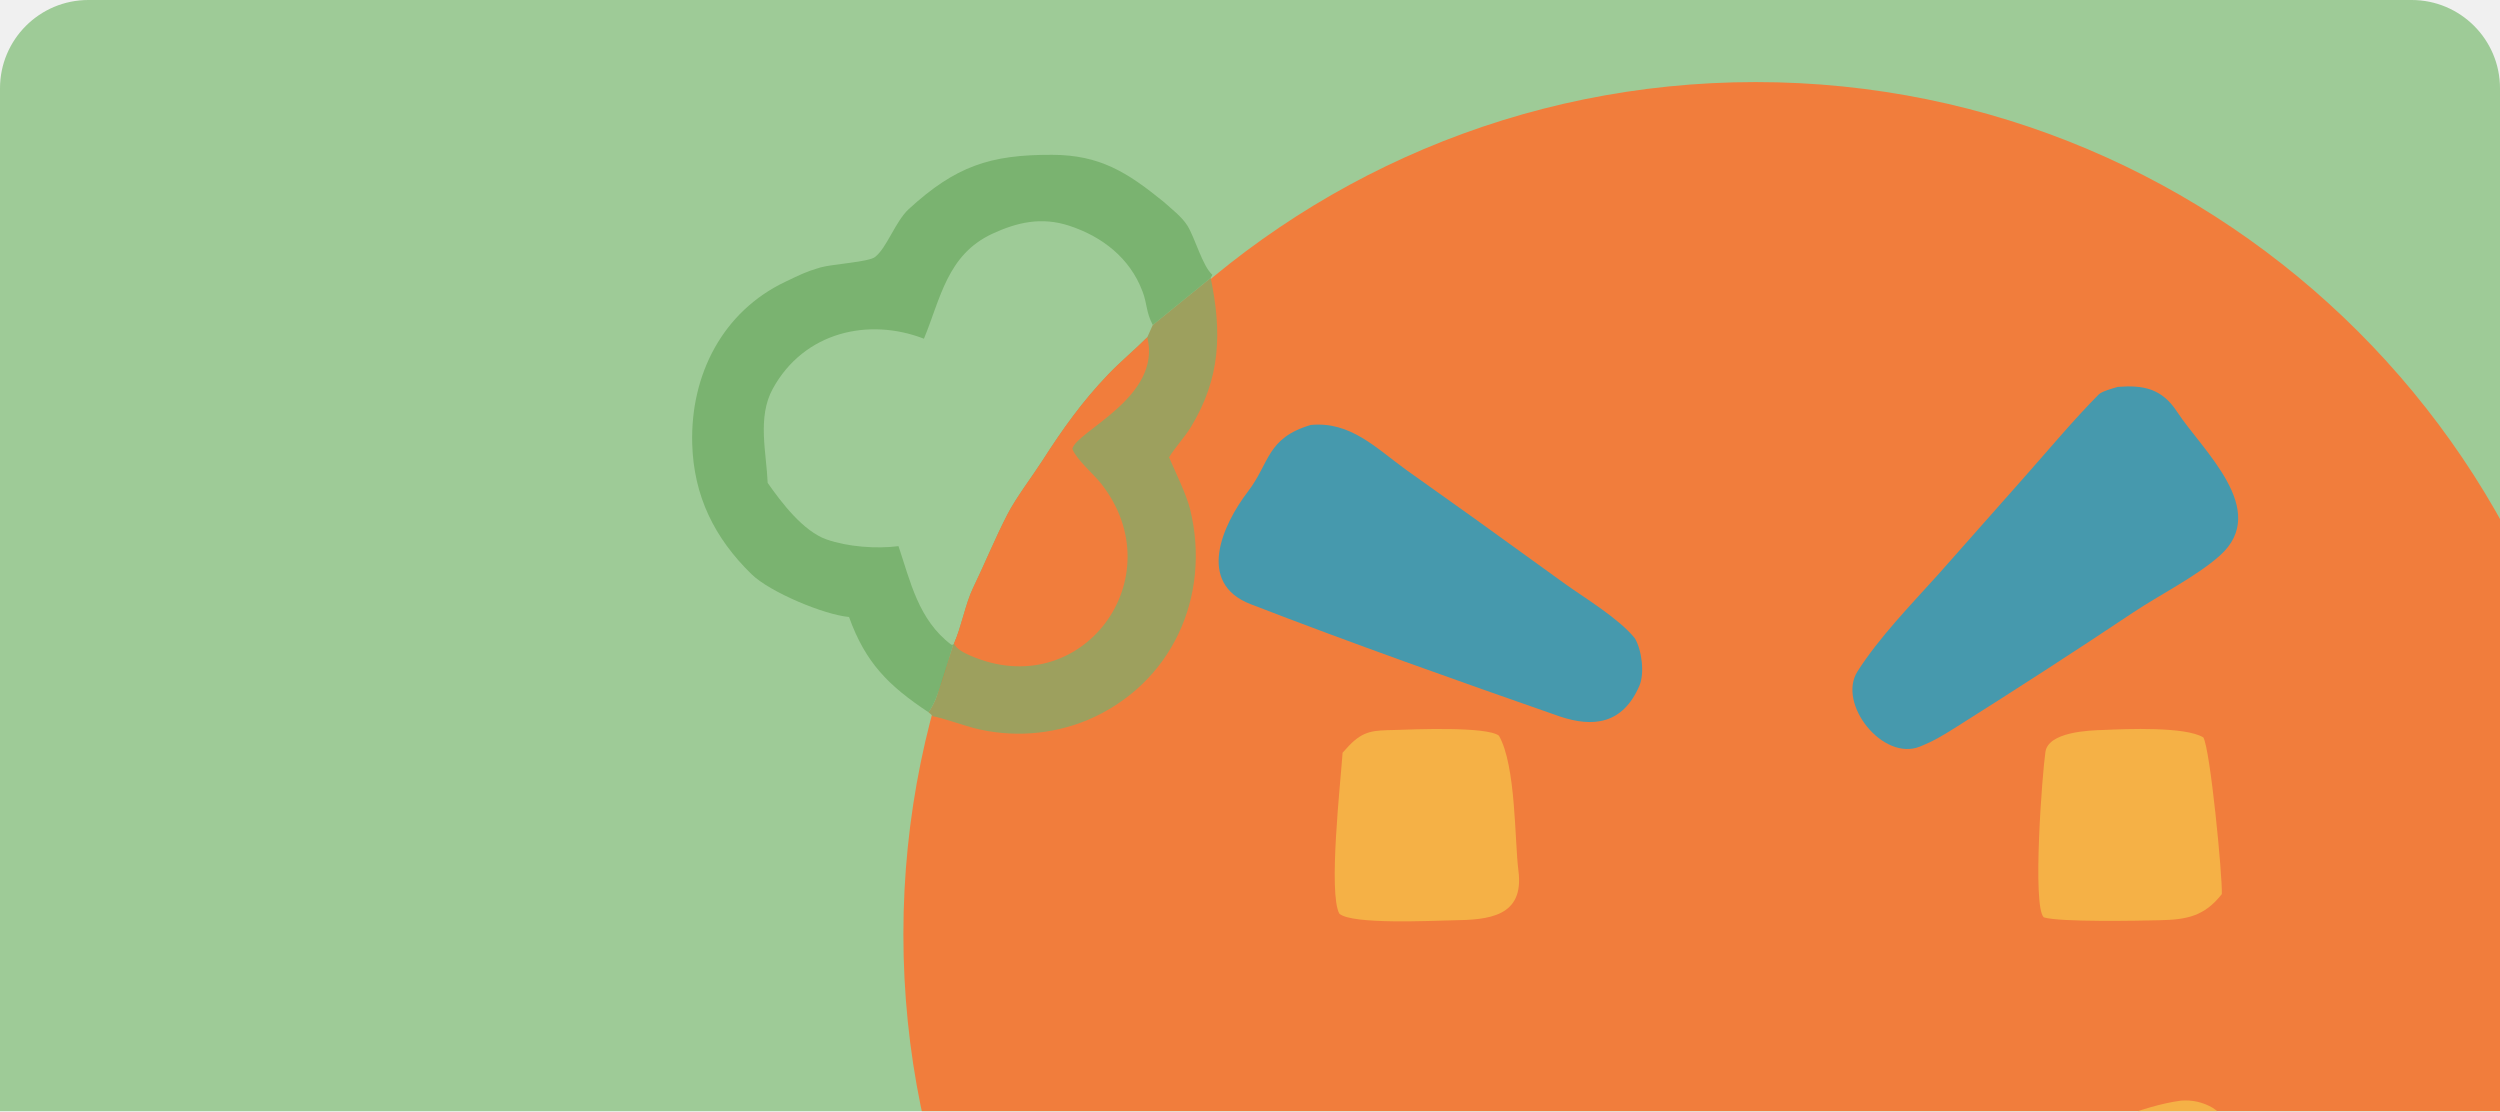
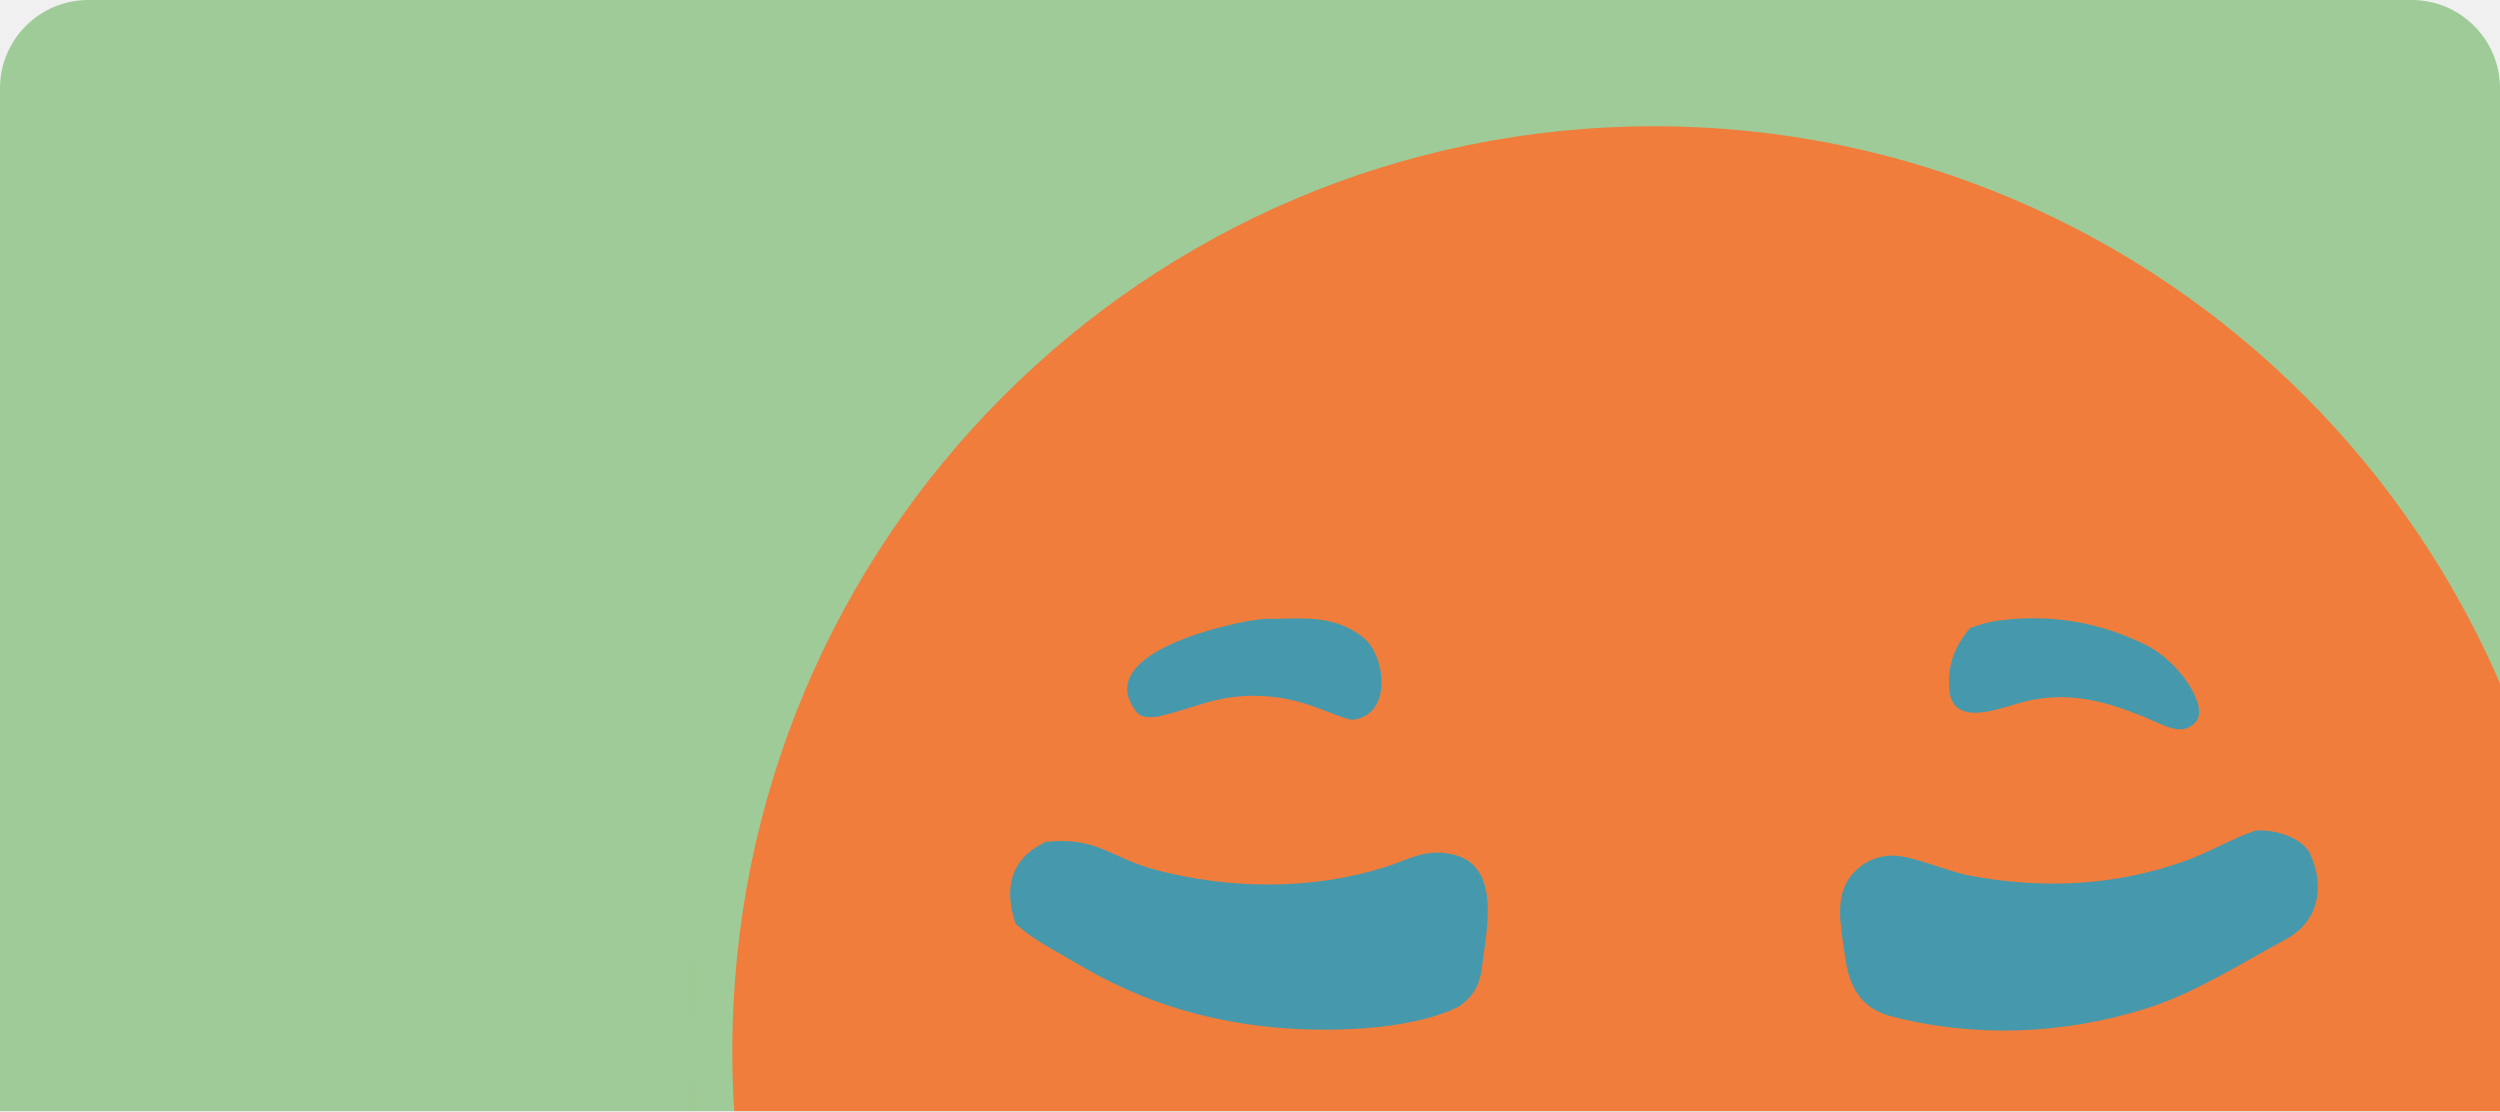
<svg xmlns="http://www.w3.org/2000/svg" width="396" height="176" viewBox="0 0 396 176" fill="none">
-   <g clip-path="url(#clip0_314_625)">
+   <g clip-path="url(#clip0_763_237)">
    <path d="M0 14C0 6.268 6.268 0 14 0H382C389.732 0 396 6.268 396 14V176H0V14Z" fill="#9ECB97" />
-     <circle cx="278.096" cy="148" r="135" fill="#F17D3C" />
-     <path d="M191.775 44.018C193.547 52.613 193.386 59.868 188.615 67.678C187.656 69.247 186.101 70.914 185.177 72.438C186.148 74.702 187.934 78.327 188.503 80.631C191.924 94.486 185.569 108.412 172.27 114.052C166.539 116.42 160.194 116.861 154.19 115.309C152.693 114.912 149.047 113.659 147.802 113.464L147.062 112.812C148.633 110.856 150.173 104.809 150.97 102.13L151.125 101.92C152.258 99.382 152.935 95.611 154.1 93.205C155.936 89.41 157.681 85.127 159.6 81.434C160.995 78.751 163.467 75.528 165.122 72.952C168.338 67.948 171.397 63.635 175.528 59.319C177.504 57.254 179.677 55.471 181.73 53.423L182.598 51.482L191.775 44.018Z" fill="#9DA05E" />
-     <path d="M151.125 101.92C152.258 99.382 152.935 95.61 154.1 93.204C155.936 89.41 157.681 85.126 159.6 81.434C160.995 78.751 163.467 75.527 165.122 72.952C168.338 67.947 171.397 63.634 175.528 59.319C177.504 57.254 179.677 55.471 181.73 53.423C184.101 62.913 170.481 68.295 169.858 71.102C170.475 72.761 173.273 75.145 174.425 76.612C186.168 91.558 171.278 111.602 153.604 103.807C152.809 103.456 151.426 102.797 151.125 101.92Z" fill="#F17D3C" />
-     <path d="M345.476 174.34C347.227 174.191 348.981 174.59 350.494 175.483C351.081 175.837 352.485 176.985 352.783 177.643C355.323 183.263 357.857 189.066 359.85 194.902C361.212 198.897 358.013 203.238 354.258 204.357C345.758 206.89 337.182 209.092 328.498 210.901C325.376 211.552 322.025 212.71 318.896 213.514C311.081 215.486 303.253 217.408 295.412 219.278C287.031 221.286 278.865 223.365 270.575 225.69C267.056 226.677 262.847 227.225 259.255 228.217C247.954 231.335 236.483 234.256 225.044 236.819C223.931 237.065 222.75 237.297 221.614 237.53C213.57 239.181 208.304 231.17 212.795 224.413C213.751 222.975 216.776 221.49 218.465 220.848C224.094 218.707 229.848 216.838 235.486 214.678L297.086 191.638L325.96 180.847C331.934 178.608 339.243 175.161 345.476 174.34Z" fill="#F5B146" />
-     <path d="M335.465 61.281C339.522 60.969 342.45 61.547 344.839 65.212C348.823 71.325 359.69 80.811 351.619 88.011C347.934 91.299 342.102 94.204 337.862 97.037C328.647 103.193 319.261 109.245 309.875 115.161C307.79 116.466 306.422 117.327 304.118 118.258C298.243 120.634 290.978 111.464 294.224 106.356C297.671 100.933 302.76 95.732 307.099 90.896L320.73 75.496C324.502 71.247 328.439 66.51 332.443 62.477C332.936 61.981 334.699 61.506 335.465 61.281Z" fill="#4699AD" />
-     <path d="M207.63 67.313C213.904 66.713 217.924 70.939 222.761 74.442L233.667 82.209L247.928 92.501C251.12 94.784 256.409 97.958 258.958 101.099C260.084 102.997 260.526 106.67 259.674 108.639C257.046 114.712 252.369 115.266 247.068 113.485C230.871 107.835 214.087 101.888 198.087 95.697C189.47 92.362 193.623 83.157 197.684 77.845C201.163 73.295 200.619 69.39 207.63 67.313Z" fill="#4699AD" />
-     <path d="M220.915 115.63C223.977 115.524 235.504 115.043 237.43 116.533C240.151 121.287 239.906 133.217 240.52 137.929C241.474 145.246 235.734 145.703 230.188 145.776C226.876 145.841 214.104 146.485 212.152 144.724C210.381 141.494 212.336 124.025 212.668 119.228C212.987 118.866 213.312 118.51 213.643 118.159C216.028 115.649 217.689 115.71 220.915 115.63Z" fill="#F5B146" />
-     <path d="M333.249 115.625C336.893 115.453 346.124 115.081 348.998 116.796C350.094 118.528 352.055 138.835 351.935 141.625C349.151 145.183 346.32 145.672 342.063 145.766C338.951 145.846 326.24 146.095 323.737 145.309C321.892 143.567 323.488 122.523 323.997 119.094C324.465 115.941 330.882 115.68 333.249 115.625Z" fill="#F5B146" />
-     <path d="M134.486 97.729C130.576 97.391 121.966 93.803 119.055 90.965C113.147 85.206 109.875 78.539 109.648 70.295C109.347 59.375 114.467 49.316 124.473 44.598C126.679 43.558 127.554 43.066 129.91 42.376C131.817 41.818 137.564 41.522 138.61 40.707C140.477 39.253 141.85 35.04 143.951 33.116C151.355 26.335 156.801 24.486 166.664 24.522C174.203 24.549 178.508 27.257 184.275 31.927C185.565 33.102 187.15 34.263 188.085 35.746C189.265 37.617 190.487 42.181 192.04 43.534L191.775 44.017L182.598 51.481L182.545 51.377C181.5 49.287 181.74 48.181 180.97 46.155C178.993 40.88 174.581 37.451 169.323 35.743C165.004 34.341 161.155 35.177 157.161 37.039C150.033 40.361 148.987 47.286 146.352 53.651C137.647 50.275 127.368 52.52 122.402 61.589C119.925 66.112 121.405 71.716 121.6 76.488C123.781 79.616 127.246 84.167 130.948 85.456C134.317 86.628 138.808 86.957 142.32 86.509C144.206 92.088 145.468 98.193 150.685 102.119L150.97 102.13C150.173 104.808 148.633 110.856 147.062 112.812C140.746 108.621 137.087 104.983 134.486 97.729Z" fill="#71AD66" fill-opacity="0.804" />
+     <ellipse cx="262" cy="166.5" rx="146" ry="146.5" fill="#F17D3C" />
+     <path d="M357.28 131.565C360.23 131.314 364.782 132.665 365.96 135.331C368.347 140.725 367.18 146.013 362.042 148.815C354.998 152.591 347.616 157.357 339.923 159.756C326.586 163.914 312.604 164.445 299.149 160.876C294.713 159.557 292.901 156.202 292.308 151.83C291.823 148.25 290.661 143.319 292.399 139.965C293.748 137.411 296.324 135.737 299.206 135.541C302.643 135.289 308.056 137.989 312.301 138.758C323.857 140.853 335.138 140.318 346.249 136.33C349.908 135.017 353.72 132.739 357.28 131.565Z" fill="#4699AD" />
+     <path d="M165.654 133.347C173.827 132.486 175.86 135.884 183.06 137.784C194.875 140.902 207.813 141.02 219.511 137.313C223.175 136.152 225.535 134.469 229.728 135.261C238.003 136.781 235.444 147.356 234.749 153.197C234.418 155.973 233.373 157.867 231.116 159.423C222.869 163.535 208.48 163.615 199.477 162.486C188.883 161.156 179.685 158.054 170.487 152.573C167.02 150.507 163.924 149.053 160.876 146.344C158.972 140.687 160.02 136.005 165.654 133.347Z" fill="#4699AD" />
+     <path d="M199.656 98.091C199.864 98.067 200.165 98.031 200.377 98.026C205.95 98.061 211.072 97.176 215.876 100.929C219.52 103.776 220.669 113.302 214.242 114.01C213.564 114.085 209.796 112.543 208.808 112.174C205.197 110.825 202.131 110.214 198.247 110.208C192.129 110.328 189.182 112.192 183.442 113.496C182.576 113.643 180.802 113.718 180.168 112.952C172.3 103.44 195.354 98.505 199.656 98.091Z" fill="#4699AD" />
+     <path d="M318.4 98.094C325.936 97.435 332.945 98.79 339.734 102.07C345.222 104.721 350 112 347.772 114.411C345.543 116.823 342.712 114.791 339.19 113.377C333.191 110.991 327.701 109.578 321.222 111.008C317.517 111.789 309.204 115.784 308.745 109.056C308.484 105.239 309.671 102.284 312.082 99.457C314.663 98.566 315.78 98.342 318.4 98.094Z" fill="#4699AD" />
+     <path d="M109 170.434C109.446 170.544 109.685 170.498 109.846 170.888C110.667 172.876 110.694 177.773 110.714 179.953L110.472 181.326L110.143 181.527C109.871 181.022 109.472 178.725 109 177.473V170.434Z" fill="#F2B142" fill-opacity="0.02" />
+     <path d="M109 152.095C109.488 152.469 109.642 152.628 109.952 153.159L110.718 153.007C110.467 155.114 110.697 160.369 109 161.588V152.095Z" fill="#F7B039" fill-opacity="0.012" />
  </g>
  <defs>
-     <clipPath id="clip0_314_625">
+     <clipPath id="clip0_763_237">
      <rect width="396" height="176" fill="white" />
    </clipPath>
  </defs>
</svg>
